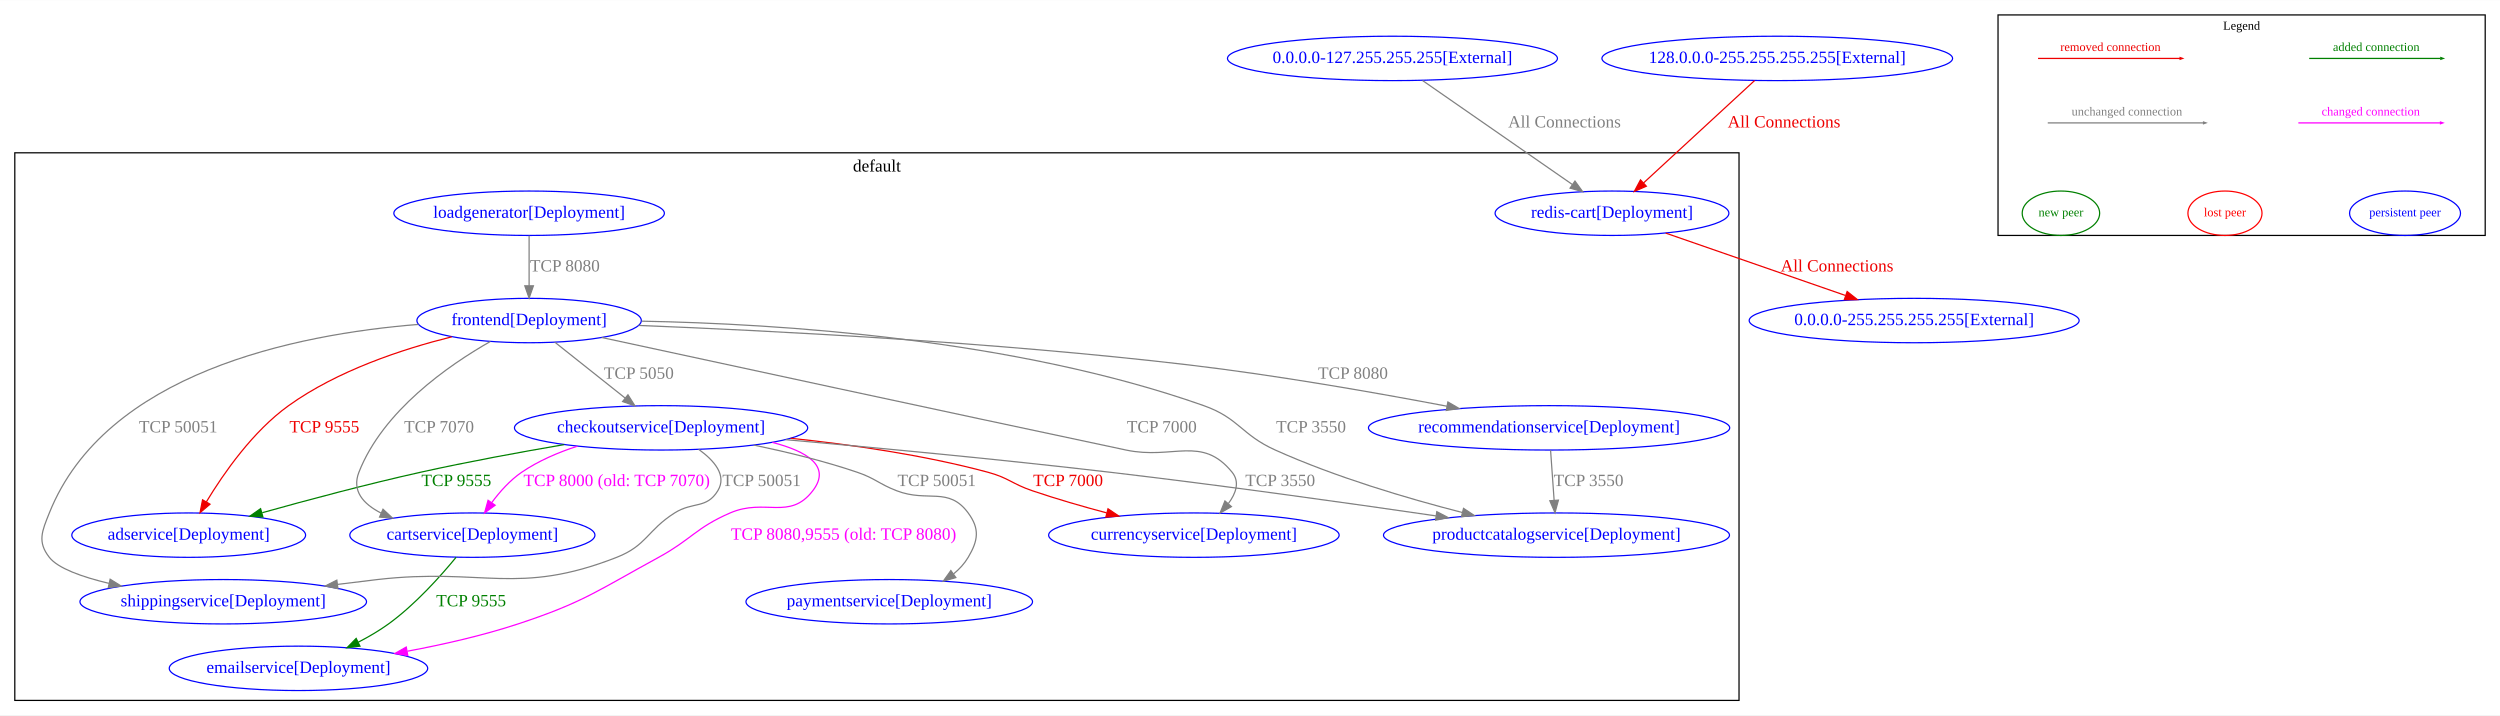
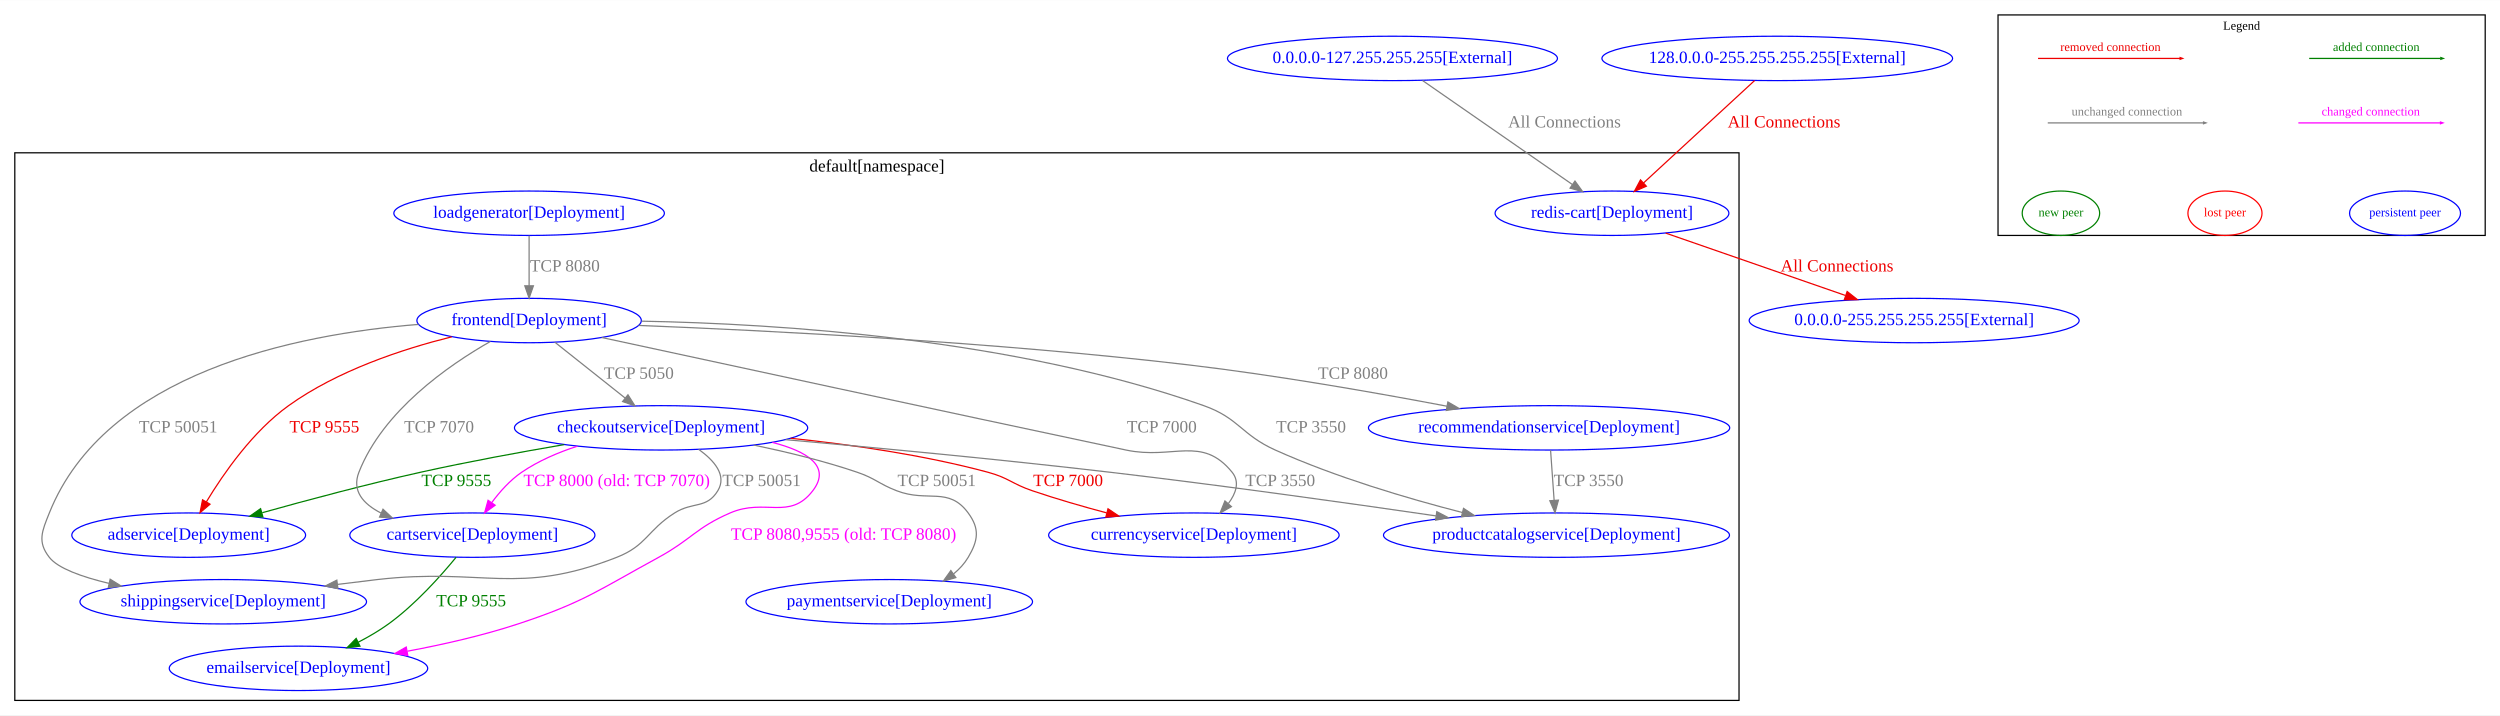
<svg xmlns="http://www.w3.org/2000/svg" width="2027pt" height="580pt" viewBox="0.00 0.00 2027.00 579.79">
  <g id="graph0" class="graph" transform="scale(1 1) rotate(0) translate(4 575.79)">
    <polygon fill="white" stroke="transparent" points="-4,4 -4,-575.79 2023,-575.79 2023,4 -4,4" />
-     <g id="clust1" class="cluster">
-       <polygon fill="none" stroke="black" points="8,-8 8,-452 1406,-452 1406,-8 8,-8" />
-       <text text-anchor="middle" x="707" y="-436.8" font-family="Times New Roman,serif" font-size="14.00">default</text>
-     </g>
    <g id="clust2" class="cluster">
      <polygon fill="none" stroke="black" points="1616,-385 1616,-563.79 2011,-563.79 2011,-385 1616,-385" />
      <text text-anchor="middle" x="1813.5" y="-551.79" font-family="Times New Roman,serif" font-size="10.00">Legend</text>
+     </g>
+     <g id="clust1" class="cluster">
+       <polygon fill="none" stroke="black" points="8,-8 8,-452 1406,-452 1406,-8 8,-8" />
+       <text text-anchor="middle" x="707" y="-436.8" font-family="Times New Roman,serif" font-size="14.00">default[namespace]</text>
    </g>
    <g id="node1" class="node">
      <ellipse fill="none" stroke="blue" cx="149" cy="-142" rx="94.78" ry="18" />
      <text text-anchor="middle" x="149" y="-138.3" font-family="Times New Roman,serif" font-size="14.00" fill="blue">adservice[Deployment]</text>
    </g>
    <g id="node2" class="node">
      <ellipse fill="none" stroke="blue" cx="379" cy="-142" rx="99.38" ry="18" />
      <text text-anchor="middle" x="379" y="-138.3" font-family="Times New Roman,serif" font-size="14.00" fill="blue">cartservice[Deployment]</text>
    </g>
    <g id="node5" class="node">
      <ellipse fill="none" stroke="blue" cx="238" cy="-34" rx="104.78" ry="18" />
      <text text-anchor="middle" x="238" y="-30.3" font-family="Times New Roman,serif" font-size="14.00" fill="blue">emailservice[Deployment]</text>
    </g>
    <g id="edge3" class="edge">
      <path fill="none" stroke="#008000" d="M365.85,-124.11C353.1,-108.57 332.56,-85.62 311,-70 303.48,-64.55 294.97,-59.58 286.5,-55.21" />
      <polygon fill="#008000" stroke="#008000" points="287.87,-51.98 277.36,-50.7 284.78,-58.26 287.87,-51.98" />
      <text text-anchor="middle" x="378" y="-84.3" font-family="Times New Roman,serif" font-size="14.00" fill="#008000">TCP 9555</text>
    </g>
    <g id="node3" class="node">
      <ellipse fill="none" stroke="blue" cx="532" cy="-229" rx="118.88" ry="18" />
      <text text-anchor="middle" x="532" y="-225.3" font-family="Times New Roman,serif" font-size="14.00" fill="blue">checkoutservice[Deployment]</text>
    </g>
    <g id="edge4" class="edge">
      <path fill="none" stroke="#008000" d="M453.43,-215.41C417.76,-209.31 375.11,-201.47 337,-193 293.76,-183.39 245.47,-170.5 208.66,-160.21" />
      <polygon fill="#008000" stroke="#008000" points="209.17,-156.72 198.6,-157.39 207.28,-163.46 209.17,-156.72" />
      <text text-anchor="middle" x="366" y="-181.8" font-family="Times New Roman,serif" font-size="14.00" fill="#008000">TCP 9555</text>
    </g>
    <g id="edge5" class="edge">
      <path fill="none" stroke="magenta" d="M464.16,-214.14C448.5,-209.05 432.49,-202.19 419,-193 409.53,-186.55 401.21,-177.19 394.63,-168.31" />
      <polygon fill="magenta" stroke="magenta" points="397.47,-166.26 388.89,-160.05 391.73,-170.26 397.47,-166.26" />
      <text text-anchor="middle" x="496" y="-181.8" font-family="Times New Roman,serif" font-size="14.00" fill="magenta">TCP 8000 (old: TCP 7070)</text>
    </g>
    <g id="node4" class="node">
      <ellipse fill="none" stroke="blue" cx="964" cy="-142" rx="117.78" ry="18" />
      <text text-anchor="middle" x="964" y="-138.3" font-family="Times New Roman,serif" font-size="14.00" fill="blue">currencyservice[Deployment]</text>
    </g>
    <g id="edge6" class="edge">
      <path fill="none" stroke="#ee0000" d="M637.08,-220.54C686.25,-215.42 745.24,-206.94 797,-193 813.74,-188.49 816.59,-183.58 833,-178 852.35,-171.42 873.65,-165.27 893.34,-160.03" />
      <polygon fill="#ee0000" stroke="#ee0000" points="894.38,-163.37 903.17,-157.45 892.61,-156.6 894.38,-163.37" />
      <text text-anchor="middle" x="862" y="-181.8" font-family="Times New Roman,serif" font-size="14.00" fill="#ee0000">TCP 7000</text>
    </g>
    <g id="edge7" class="edge">
      <path fill="none" stroke="magenta" d="M622.22,-217.2C650.26,-209.96 670.29,-197.94 655,-178 636.24,-153.53 616.29,-172.26 588,-160 560.16,-147.93 556.64,-138.52 530,-124 480.77,-97.17 469.25,-87.54 416,-70 387.37,-60.57 355.26,-53.3 326.29,-47.89" />
      <polygon fill="magenta" stroke="magenta" points="326.64,-44.39 316.18,-46.05 325.39,-51.28 326.64,-44.39" />
      <text text-anchor="middle" x="680" y="-138.3" font-family="Times New Roman,serif" font-size="14.00" fill="magenta">TCP 8080,9555 (old: TCP 8080)</text>
    </g>
    <g id="node8" class="node">
      <ellipse fill="none" stroke="blue" cx="717" cy="-88" rx="116.18" ry="18" />
      <text text-anchor="middle" x="717" y="-84.3" font-family="Times New Roman,serif" font-size="14.00" fill="blue">paymentservice[Deployment]</text>
    </g>
    <g id="edge8" class="edge">
      <path fill="none" stroke="grey" d="M607.36,-214.98C634.12,-209.42 664.24,-202.09 691,-193 705.87,-187.95 708.35,-183.67 723,-178 748.17,-168.25 764.99,-181.73 781,-160 790.49,-147.12 789.16,-137.76 781,-124 777.94,-118.84 773.82,-114.38 769.13,-110.56" />
      <polygon fill="grey" stroke="grey" points="770.99,-107.59 760.8,-104.69 766.96,-113.31 770.99,-107.59" />
      <text text-anchor="middle" x="755.5" y="-181.8" font-family="Times New Roman,serif" font-size="14.00" fill="grey">TCP 50051</text>
    </g>
    <g id="node9" class="node">
      <ellipse fill="none" stroke="blue" cx="1258" cy="-142" rx="140.28" ry="18" />
      <text text-anchor="middle" x="1258" y="-138.3" font-family="Times New Roman,serif" font-size="14.00" fill="blue">productcatalogservice[Deployment]</text>
    </g>
    <g id="edge9" class="edge">
      <path fill="none" stroke="grey" d="M632.93,-219.42C706.06,-212.94 807.25,-203.39 896,-193 985.67,-182.5 1087.51,-168.22 1160.28,-157.61" />
      <polygon fill="grey" stroke="grey" points="1160.96,-161.05 1170.35,-156.14 1159.95,-154.12 1160.96,-161.05" />
      <text text-anchor="middle" x="1034" y="-181.8" font-family="Times New Roman,serif" font-size="14.00" fill="grey">TCP 3550</text>
    </g>
    <g id="node12" class="node">
      <ellipse fill="none" stroke="blue" cx="177" cy="-88" rx="116.18" ry="18" />
      <text text-anchor="middle" x="177" y="-84.3" font-family="Times New Roman,serif" font-size="14.00" fill="blue">shippingservice[Deployment]</text>
    </g>
    <g id="edge10" class="edge">
      <path fill="none" stroke="grey" d="M562.47,-211.56C575.23,-202.41 585.56,-190.38 578,-178 568.89,-163.07 557.78,-169.36 543,-160 520.77,-145.93 520.5,-133.59 496,-124 415.36,-92.44 388.03,-115.84 302,-106 291.5,-104.8 280.53,-103.45 269.62,-102.05" />
      <polygon fill="grey" stroke="grey" points="270.01,-98.57 259.64,-100.75 269.1,-105.51 270.01,-98.57" />
      <text text-anchor="middle" x="613.5" y="-181.8" font-family="Times New Roman,serif" font-size="14.00" fill="grey">TCP 50051</text>
    </g>
    <g id="node6" class="node">
      <ellipse fill="none" stroke="blue" cx="425" cy="-316" rx="90.98" ry="18" />
      <text text-anchor="middle" x="425" y="-312.3" font-family="Times New Roman,serif" font-size="14.00" fill="blue">frontend[Deployment]</text>
    </g>
    <g id="edge11" class="edge">
      <path fill="none" stroke="#ee0000" d="M362.3,-302.81C321.79,-292.71 269.47,-275.32 230,-247 201.11,-226.27 177.45,-192.39 163.31,-168.97" />
      <polygon fill="#ee0000" stroke="#ee0000" points="166.28,-167.1 158.2,-160.24 160.24,-170.64 166.28,-167.1" />
      <text text-anchor="middle" x="259" y="-225.3" font-family="Times New Roman,serif" font-size="14.00" fill="#ee0000">TCP 9555</text>
    </g>
    <g id="edge12" class="edge">
      <path fill="none" stroke="grey" d="M393.62,-299.05C359.27,-279.49 306.48,-242.72 287,-193 281.1,-177.93 290.42,-167.3 305.1,-159.83" />
      <polygon fill="grey" stroke="grey" points="306.54,-163.02 314.29,-155.8 303.73,-156.62 306.54,-163.02" />
      <text text-anchor="middle" x="352" y="-225.3" font-family="Times New Roman,serif" font-size="14.00" fill="grey">TCP 7070</text>
    </g>
    <g id="edge13" class="edge">
      <path fill="none" stroke="grey" d="M445.88,-298.41C462.13,-285.51 484.86,-267.45 502.89,-253.13" />
      <polygon fill="grey" stroke="grey" points="505.15,-255.8 510.8,-246.84 500.8,-250.32 505.15,-255.8" />
      <text text-anchor="middle" x="514" y="-268.8" font-family="Times New Roman,serif" font-size="14.00" fill="grey">TCP 5050</text>
    </g>
    <g id="edge14" class="edge">
      <path fill="none" stroke="grey" d="M483.84,-302.25C574.92,-282.54 755.56,-243.54 909,-211 947.2,-202.9 970.38,-223.31 995,-193 1001.34,-185.19 998.21,-175.99 991.96,-167.62" />
      <polygon fill="grey" stroke="grey" points="994.44,-165.14 985.22,-159.92 989.18,-169.75 994.44,-165.14" />
      <text text-anchor="middle" x="938" y="-225.3" font-family="Times New Roman,serif" font-size="14.00" fill="grey">TCP 7000</text>
    </g>
    <g id="edge15" class="edge">
      <path fill="none" stroke="grey" d="M516.3,-315.49C627.16,-313.43 818.38,-301.27 972,-247 1000.61,-236.89 1002.33,-223.45 1030,-211 1078.78,-189.06 1136.55,-171.91 1181.74,-160.33" />
      <polygon fill="grey" stroke="grey" points="1182.63,-163.71 1191.47,-157.87 1180.92,-156.93 1182.63,-163.71" />
      <text text-anchor="middle" x="1059" y="-225.3" font-family="Times New Roman,serif" font-size="14.00" fill="grey">TCP 3550</text>
    </g>
    <g id="node10" class="node">
      <ellipse fill="none" stroke="blue" cx="1252" cy="-229" rx="146.47" ry="18" />
      <text text-anchor="middle" x="1252" y="-225.3" font-family="Times New Roman,serif" font-size="14.00" fill="blue">recommendationservice[Deployment]</text>
    </g>
    <g id="edge16" class="edge">
      <path fill="none" stroke="grey" d="M513.77,-312.03C620.12,-307.81 803.55,-298.46 960,-280 1030.98,-271.62 1110.94,-257.61 1169.21,-246.54" />
      <polygon fill="grey" stroke="grey" points="1169.94,-249.97 1179.11,-244.66 1168.63,-243.09 1169.94,-249.97" />
      <text text-anchor="middle" x="1093" y="-268.8" font-family="Times New Roman,serif" font-size="14.00" fill="grey">TCP 8080</text>
    </g>
    <g id="edge17" class="edge">
      <path fill="none" stroke="grey" d="M335.25,-312.87C235.2,-304.79 81.48,-273.55 36,-160 30.05,-145.15 26.14,-136.6 36,-124 42.94,-115.13 62.19,-108.19 84.32,-102.91" />
      <polygon fill="grey" stroke="grey" points="85.31,-106.28 94.3,-100.68 83.78,-99.45 85.31,-106.28" />
      <text text-anchor="middle" x="140.5" y="-225.3" font-family="Times New Roman,serif" font-size="14.00" fill="grey">TCP 50051</text>
    </g>
    <g id="node7" class="node">
      <ellipse fill="none" stroke="blue" cx="425" cy="-403" rx="109.68" ry="18" />
      <text text-anchor="middle" x="425" y="-399.3" font-family="Times New Roman,serif" font-size="14.00" fill="blue">loadgenerator[Deployment]</text>
    </g>
    <g id="edge18" class="edge">
      <path fill="none" stroke="grey" d="M425,-384.8C425,-373.16 425,-357.55 425,-344.24" />
      <polygon fill="grey" stroke="grey" points="428.5,-344.18 425,-334.18 421.5,-344.18 428.5,-344.18" />
      <text text-anchor="middle" x="454" y="-355.8" font-family="Times New Roman,serif" font-size="14.00" fill="grey">TCP 8080</text>
    </g>
    <g id="edge19" class="edge">
      <path fill="none" stroke="grey" d="M1253.21,-210.8C1254.04,-199.16 1255.14,-183.55 1256.08,-170.24" />
      <polygon fill="grey" stroke="grey" points="1259.57,-170.4 1256.79,-160.18 1252.59,-169.9 1259.57,-170.4" />
      <text text-anchor="middle" x="1284" y="-181.8" font-family="Times New Roman,serif" font-size="14.00" fill="grey">TCP 3550</text>
    </g>
    <g id="node11" class="node">
      <ellipse fill="none" stroke="blue" cx="1303" cy="-403" rx="94.78" ry="18" />
      <text text-anchor="middle" x="1303" y="-399.3" font-family="Times New Roman,serif" font-size="14.00" fill="blue">redis-cart[Deployment]</text>
    </g>
    <g id="node14" class="node">
      <ellipse fill="none" stroke="blue" cx="1548" cy="-316" rx="133.78" ry="18" />
      <text text-anchor="middle" x="1548" y="-312.3" font-family="Times New Roman,serif" font-size="14.00" fill="blue">0.0.0.0-255.255.255.255[External]</text>
    </g>
    <g id="edge20" class="edge">
      <path fill="none" stroke="#ee0000" d="M1346.52,-386.9C1387.17,-372.8 1448.05,-351.68 1492.25,-336.34" />
      <polygon fill="#ee0000" stroke="#ee0000" points="1493.67,-339.55 1501.97,-332.97 1491.38,-332.94 1493.67,-339.55" />
      <text text-anchor="middle" x="1485.5" y="-355.8" font-family="Times New Roman,serif" font-size="14.00" fill="#ee0000">All Connections</text>
    </g>
    <g id="node13" class="node">
      <ellipse fill="none" stroke="blue" cx="1125" cy="-528.53" rx="133.78" ry="18" />
      <text text-anchor="middle" x="1125" y="-524.83" font-family="Times New Roman,serif" font-size="14.00" fill="blue">0.0.0.0-127.255.255.255[External]</text>
    </g>
    <g id="edge1" class="edge">
      <path fill="none" stroke="grey" d="M1149.38,-510.61C1180.89,-488.74 1235.85,-450.6 1270.78,-426.36" />
      <polygon fill="grey" stroke="grey" points="1272.98,-429.09 1279.2,-420.52 1268.99,-423.34 1272.98,-429.09" />
      <text text-anchor="middle" x="1264.5" y="-472.56" font-family="Times New Roman,serif" font-size="14.00" fill="grey">All Connections</text>
    </g>
    <g id="node15" class="node">
      <ellipse fill="none" stroke="blue" cx="1437" cy="-528.53" rx="142.17" ry="18" />
      <text text-anchor="middle" x="1437" y="-524.83" font-family="Times New Roman,serif" font-size="14.00" fill="blue">128.0.0.0-255.255.255.255[External]</text>
    </g>
    <g id="edge2" class="edge">
      <path fill="none" stroke="#ee0000" d="M1418.65,-510.61C1395.29,-489.08 1354.83,-451.78 1328.49,-427.49" />
      <polygon fill="#ee0000" stroke="#ee0000" points="1330.85,-424.92 1321.13,-420.71 1326.11,-430.06 1330.85,-424.92" />
      <text text-anchor="middle" x="1442.5" y="-472.56" font-family="Times New Roman,serif" font-size="14.00" fill="#ee0000">All Connections</text>
    </g>
    <g id="edge21" class="edge">
      <path fill="none" stroke="#008000" d="M1868.29,-528.53C1894.65,-528.53 1946.53,-528.53 1974.7,-528.53" />
      <polygon fill="#008000" stroke="#008000" points="1975.02,-529.23 1977.02,-528.53 1975.02,-527.83 1975.02,-529.23" />
      <text text-anchor="middle" x="1922.65" y="-534.53" font-family="Times New Roman,serif" font-size="10.00" fill="#008000">added connection</text>
    </g>
    <g id="edge22" class="edge">
      <path fill="none" stroke="#ee0000" d="M1648.45,-528.53C1676.51,-528.53 1733.53,-528.53 1763.53,-528.53" />
      <polygon fill="#ee0000" stroke="#ee0000" points="1763.65,-529.23 1765.65,-528.53 1763.65,-527.83 1763.65,-529.23" />
      <text text-anchor="middle" x="1707.15" y="-534.53" font-family="Times New Roman,serif" font-size="10.00" fill="#ee0000">removed connection</text>
    </g>
    <g id="edge23" class="edge">
      <path fill="none" stroke="magenta" d="M1859.51,-476.26C1887.93,-476.26 1945.79,-476.26 1974.72,-476.26" />
      <polygon fill="magenta" stroke="magenta" points="1974.75,-476.96 1976.75,-476.26 1974.75,-475.56 1974.75,-476.96" />
      <text text-anchor="middle" x="1918.21" y="-482.26" font-family="Times New Roman,serif" font-size="10.00" fill="magenta">changed connection</text>
    </g>
    <g id="edge24" class="edge">
      <path fill="none" stroke="grey" d="M1656.32,-476.26C1686.46,-476.26 1750.64,-476.26 1782.4,-476.26" />
      <polygon fill="grey" stroke="grey" points="1782.63,-476.96 1784.63,-476.26 1782.63,-475.56 1782.63,-476.96" />
      <text text-anchor="middle" x="1720.5" y="-482.26" font-family="Times New Roman,serif" font-size="10.00" fill="grey">unchanged connection</text>
    </g>
    <g id="node24" class="node">
      <ellipse fill="none" stroke="#008000" cx="1667" cy="-403" rx="31.4" ry="18" />
      <text text-anchor="middle" x="1667" y="-400.5" font-family="Times New Roman,serif" font-size="10.00" fill="#008000">new peer</text>
    </g>
    <g id="node25" class="node">
      <ellipse fill="none" stroke="red" cx="1800" cy="-403" rx="30.04" ry="18" />
      <text text-anchor="middle" x="1800" y="-400.5" font-family="Times New Roman,serif" font-size="10.00" fill="red">lost peer</text>
    </g>
    <g id="node26" class="node">
      <ellipse fill="none" stroke="blue" cx="1946" cy="-403" rx="44.98" ry="18" />
      <text text-anchor="middle" x="1946" y="-400.5" font-family="Times New Roman,serif" font-size="10.00" fill="blue">persistent peer</text>
    </g>
  </g>
</svg>
